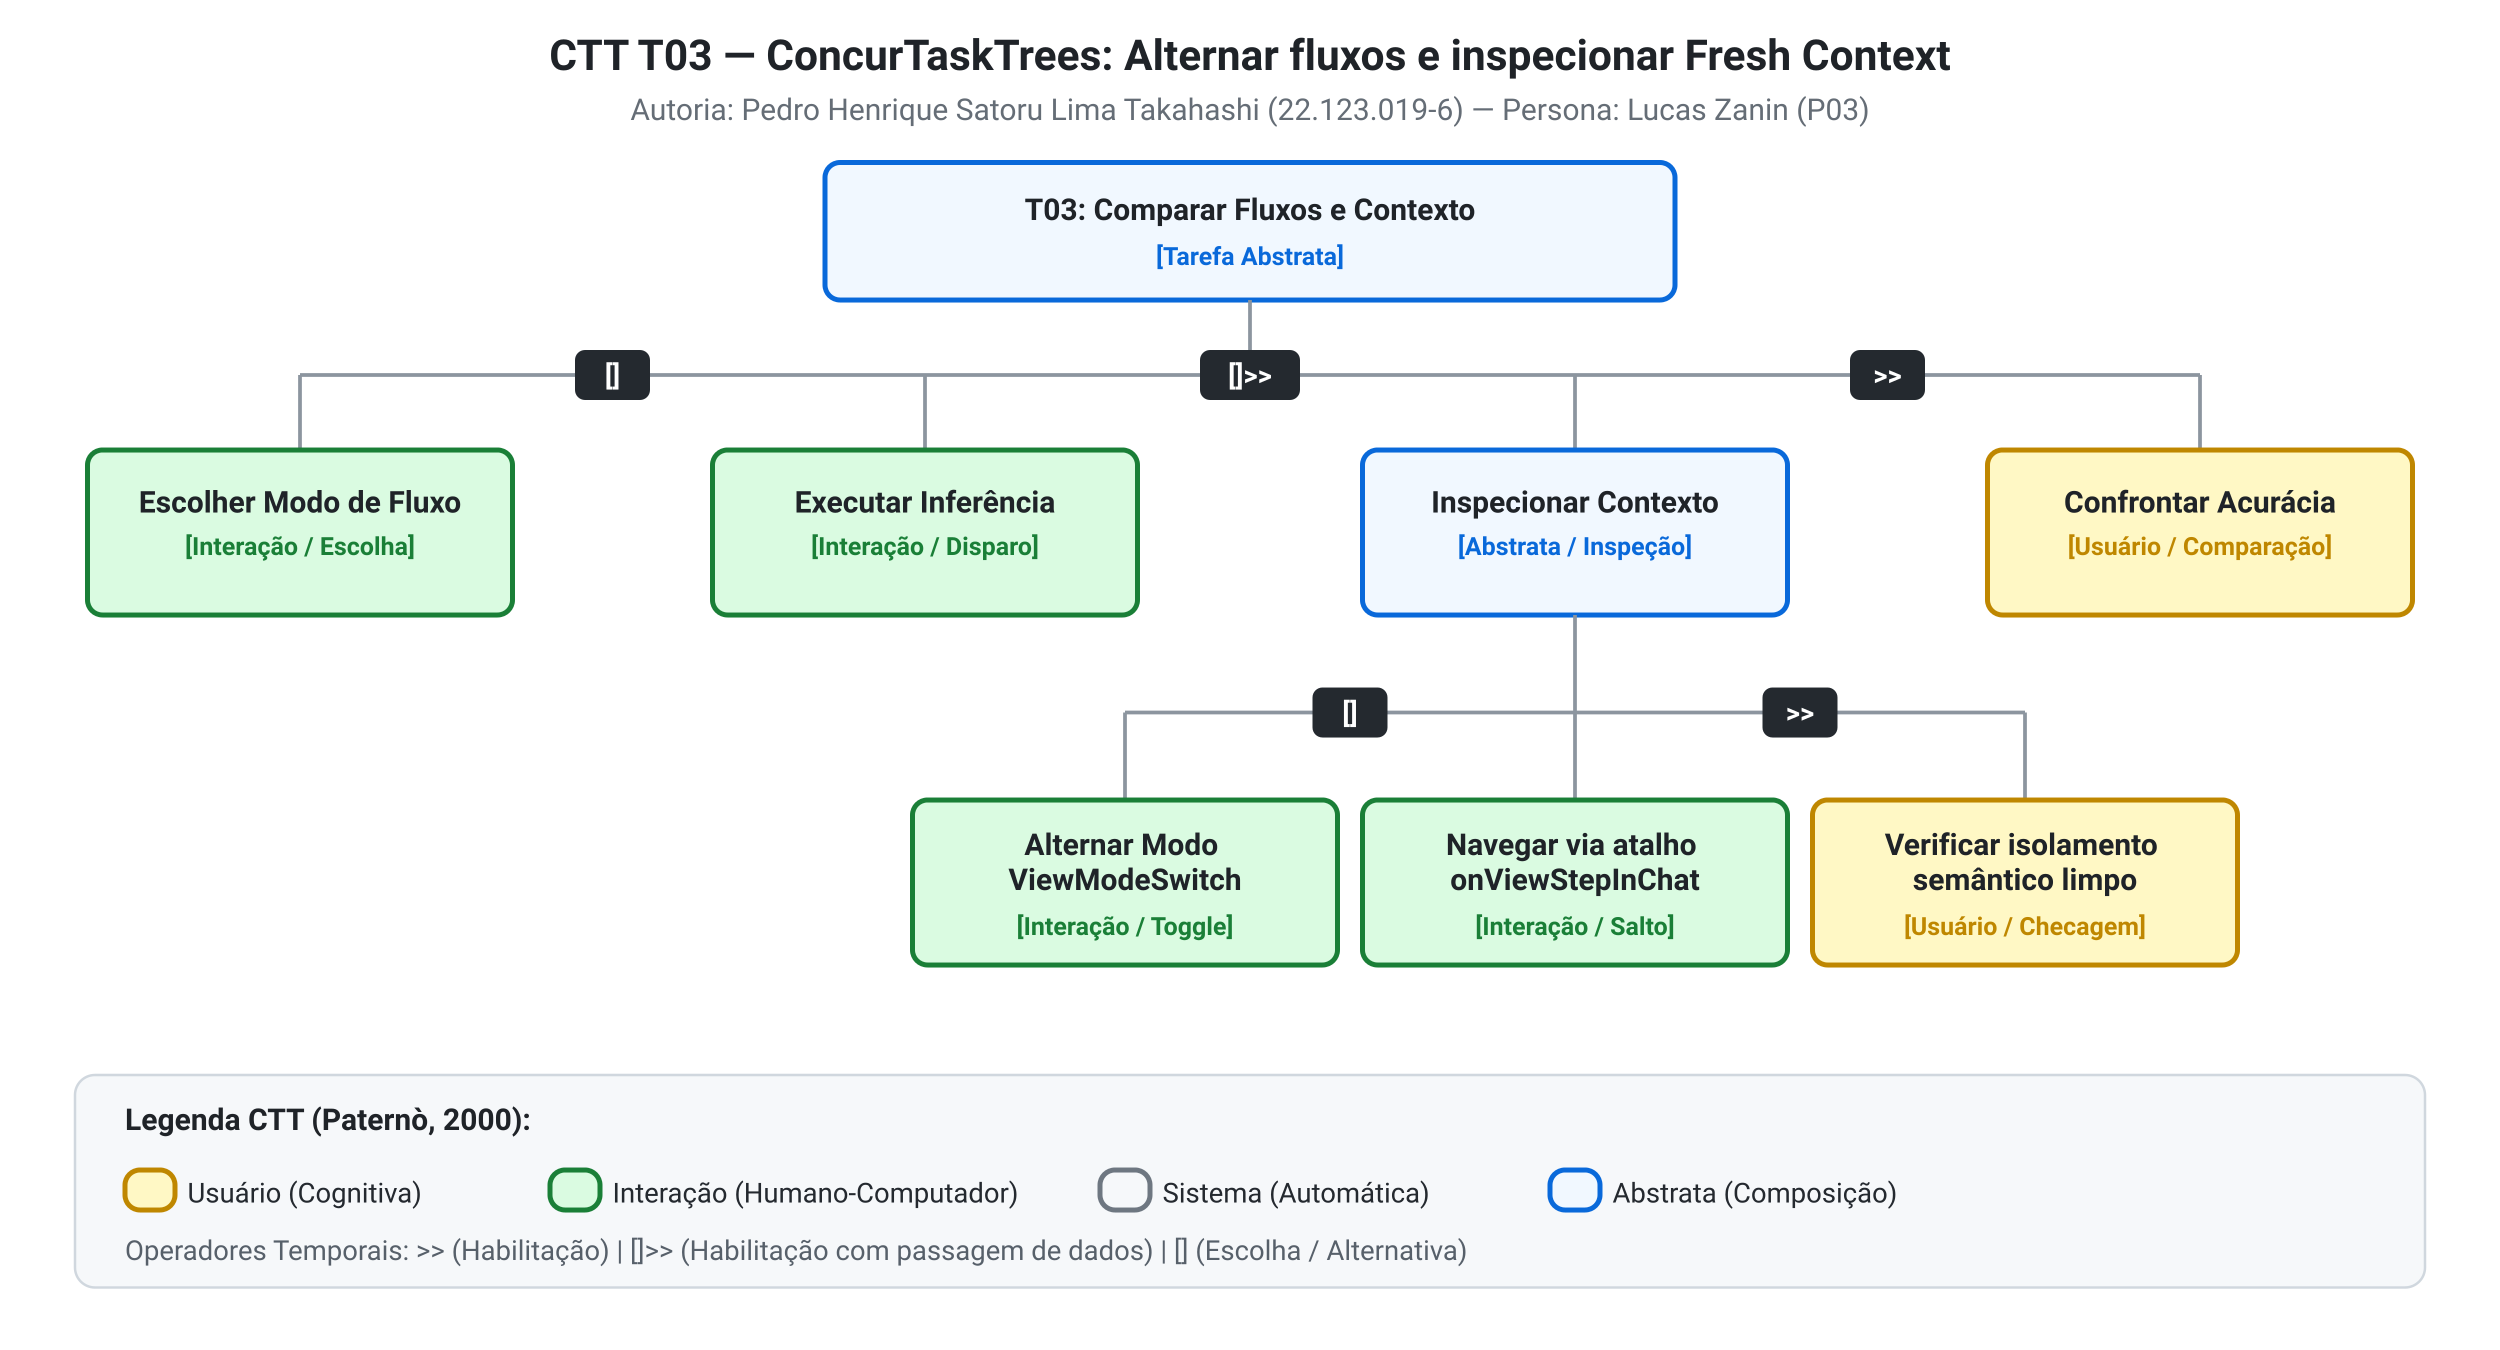
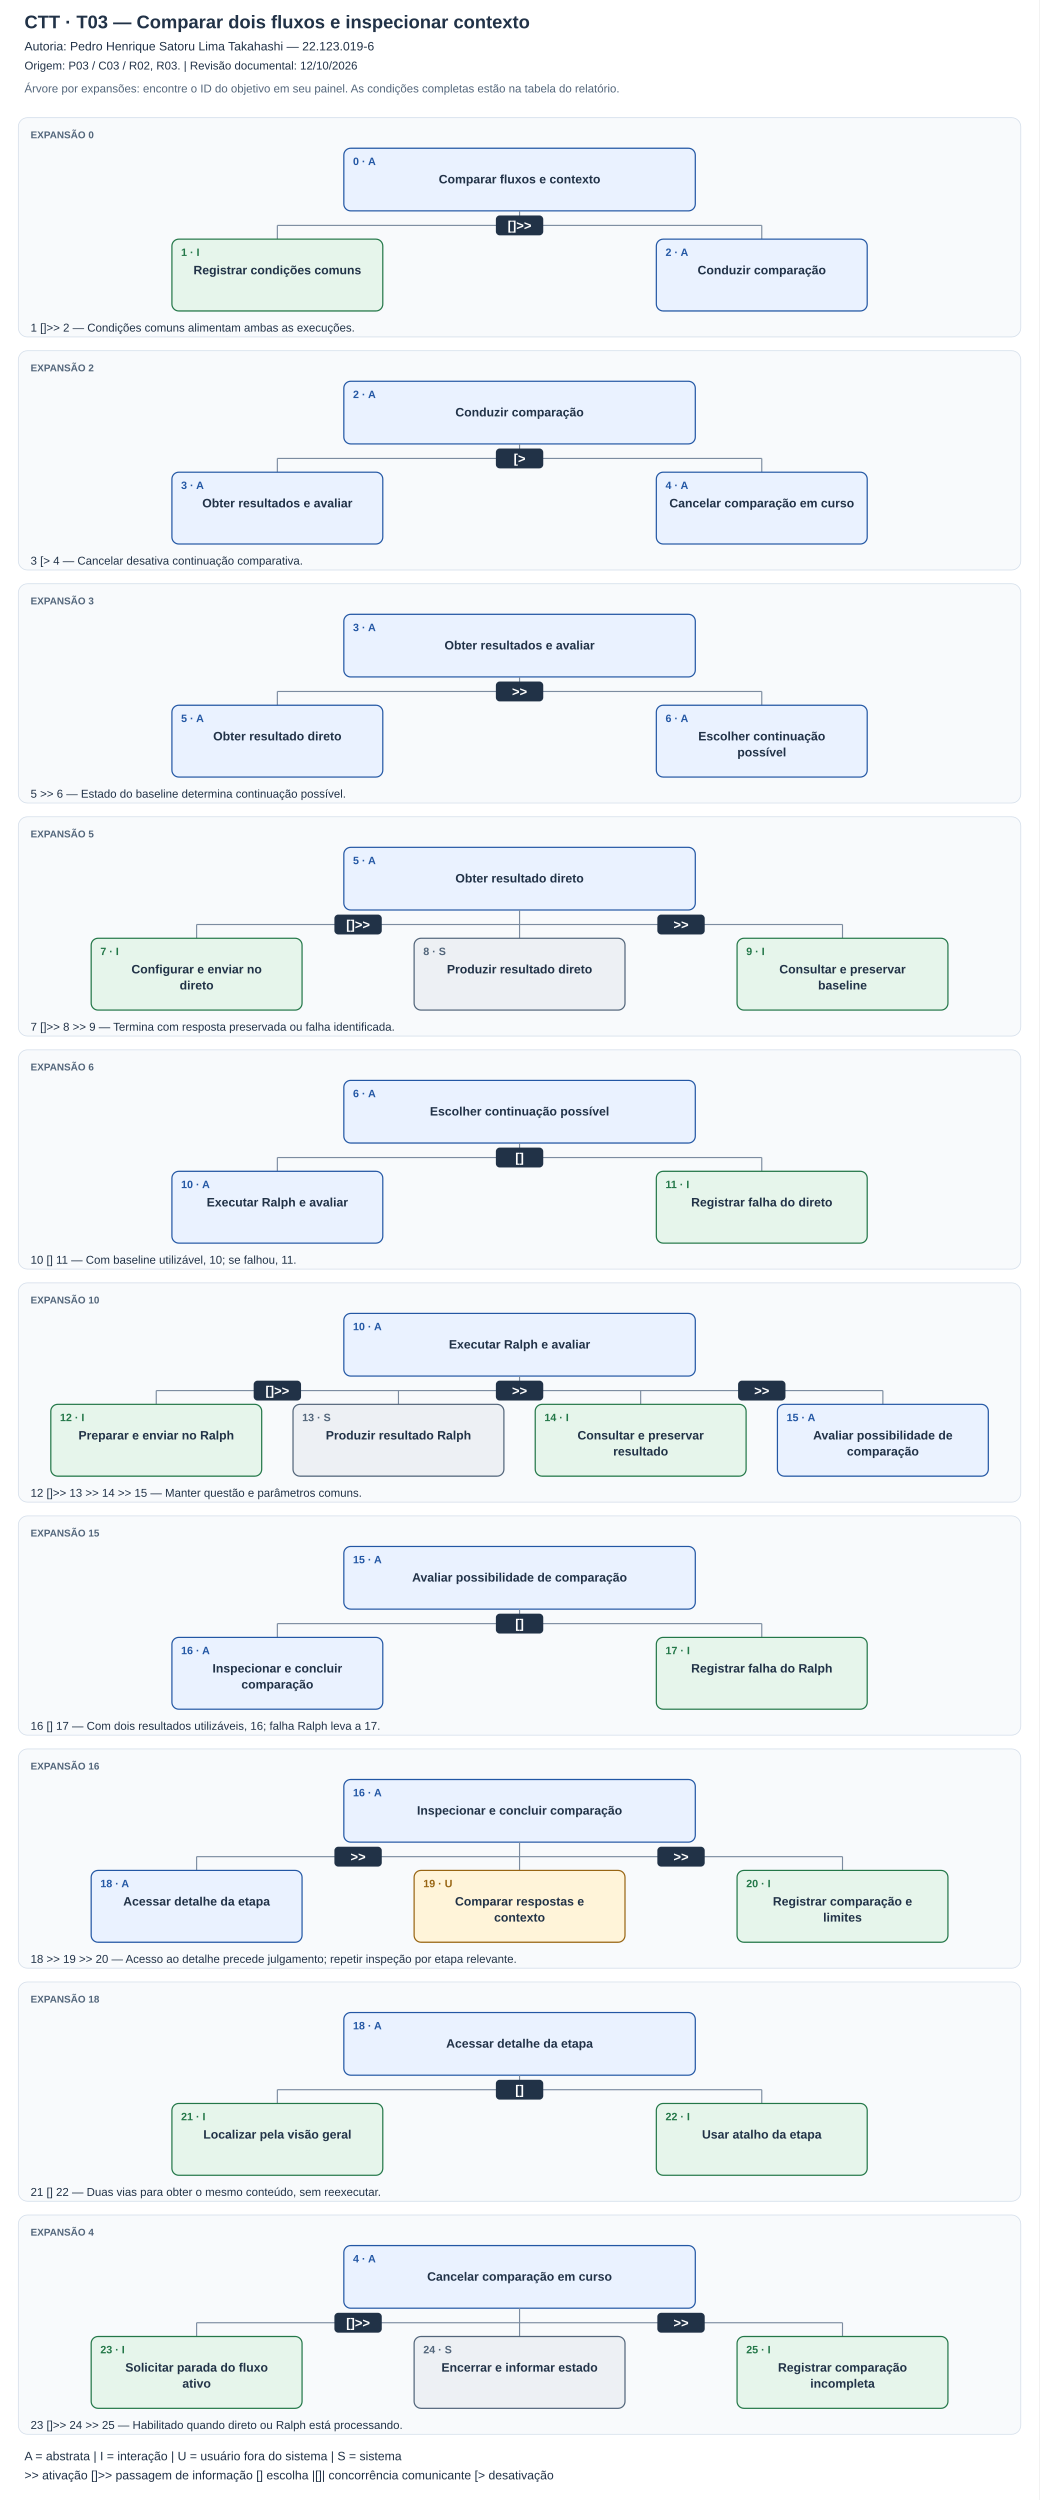
- <svg xmlns="http://www.w3.org/2000/svg" viewBox="0 0 1000 540" width="1000" height="540" font-family="-apple-system, BlinkMacSystemFont, 'Segoe UI', Roboto, Helvetica, Arial, sans-serif">
-   <defs>
-     <style>
-       .node-abs { fill: #f1f8ff; stroke: #0969da; stroke-width: 2; rx: 6; }
-       .node-usr { fill: #fff8c5; stroke: #bf8700; stroke-width: 2; rx: 6; }
-       .node-int { fill: #dafbe1; stroke: #1a7f37; stroke-width: 2; rx: 6; }
-       .node-sys { fill: #f6f8fa; stroke: #6e7781; stroke-width: 2; rx: 6; }
-       .text-title { fill: #1f2328; font-weight: bold; font-size: 12px; text-anchor: middle; }
-       .text-type { font-size: 10px; font-weight: 600; text-anchor: middle; }
-       .op-badge { fill: #24292f; rx: 4; }
-       .op-text { fill: #ffffff; font-weight: bold; font-size: 11px; text-anchor: middle; }
-       .line { stroke: #8c959f; stroke-width: 1.5; fill: none; }
-     </style>
-   </defs>
-   <rect width="1000" height="540" fill="#ffffff" />
-   <text x="500" y="28" text-anchor="middle" font-size="17" font-weight="bold" fill="#1f2328">CTT T03 — ConcurTaskTrees: Alternar fluxos e inspecionar Fresh Context</text>
-   <text x="500" y="48" text-anchor="middle" font-size="12" fill="#656d76">Autoria: Pedro Henrique Satoru Lima Takahashi (22.123.019-6) — Persona: Lucas Zanin (P03)</text>
-   <rect x="330" y="65" width="340" height="55" class="node-abs" />
-   <text x="500" y="88" class="text-title" font-size="13px">T03: Comparar Fluxos e Contexto</text>
-   <text x="500" y="106" class="text-type" fill="#0969da">[Tarefa Abstrata]</text>
-   <line x1="500" y1="120" x2="500" y2="150" class="line" />
-   <line x1="120" y1="150" x2="880" y2="150" class="line" />
-   <line x1="120" y1="150" x2="120" y2="180" class="line" />
-   <line x1="370" y1="150" x2="370" y2="180" class="line" />
-   <line x1="630" y1="150" x2="630" y2="180" class="line" />
-   <line x1="880" y1="150" x2="880" y2="180" class="line" />
-   <rect x="230" y="140" width="30" height="20" class="op-badge" />
-   <text x="245" y="154" class="op-text">[]</text>
-   <rect x="480" y="140" width="40" height="20" class="op-badge" />
-   <text x="500" y="154" class="op-text">[]&gt;&gt;</text>
-   <rect x="740" y="140" width="30" height="20" class="op-badge" />
-   <text x="755" y="154" class="op-text">&gt;&gt;</text>
-   <rect x="35" y="180" width="170" height="66" class="node-int" />
-   <text x="120" y="205" class="text-title">Escolher Modo de Fluxo</text>
-   <text x="120" y="222" class="text-type" fill="#1a7f37">[Interação / Escolha]</text>
-   <rect x="285" y="180" width="170" height="66" class="node-int" />
-   <text x="370" y="205" class="text-title">Executar Inferência</text>
-   <text x="370" y="222" class="text-type" fill="#1a7f37">[Interação / Disparo]</text>
-   <rect x="545" y="180" width="170" height="66" class="node-abs" />
-   <text x="630" y="205" class="text-title">Inspecionar Contexto</text>
-   <text x="630" y="222" class="text-type" fill="#0969da">[Abstrata / Inspeção]</text>
-   <rect x="795" y="180" width="170" height="66" class="node-usr" />
-   <text x="880" y="205" class="text-title">Confrontar Acurácia</text>
-   <text x="880" y="222" class="text-type" fill="#bf8700">[Usuário / Comparação]</text>
-   <line x1="630" y1="246" x2="630" y2="285" class="line" />
-   <line x1="450" y1="285" x2="810" y2="285" class="line" />
-   <line x1="450" y1="285" x2="450" y2="320" class="line" />
-   <line x1="630" y1="285" x2="630" y2="320" class="line" />
-   <line x1="810" y1="285" x2="810" y2="320" class="line" />
-   <rect x="525" y="275" width="30" height="20" class="op-badge" />
-   <text x="540" y="289" class="op-text">[]</text>
-   <rect x="705" y="275" width="30" height="20" class="op-badge" />
-   <text x="720" y="289" class="op-text">&gt;&gt;</text>
-   <rect x="365" y="320" width="170" height="66" class="node-int" />
-   <text x="450" y="342" class="text-title">
-     <tspan x="450" dy="0">Alternar Modo</tspan>
-     <tspan x="450" dy="14">ViewModeSwitch</tspan>
-   </text>
-   <text x="450" y="374" class="text-type" fill="#1a7f37">[Interação / Toggle]</text>
-   <rect x="545" y="320" width="170" height="66" class="node-int" />
-   <text x="630" y="342" class="text-title">
-     <tspan x="630" dy="0">Navegar via atalho</tspan>
-     <tspan x="630" dy="14">onViewStepInChat</tspan>
-   </text>
-   <text x="630" y="374" class="text-type" fill="#1a7f37">[Interação / Salto]</text>
-   <rect x="725" y="320" width="170" height="66" class="node-usr" />
-   <text x="810" y="342" class="text-title">
-     <tspan x="810" dy="0">Verificar isolamento</tspan>
-     <tspan x="810" dy="14">semântico limpo</tspan>
-   </text>
-   <text x="810" y="374" class="text-type" fill="#bf8700">[Usuário / Checagem]</text>
-   <rect x="30" y="430" width="940" height="85" rx="8" fill="#f6f8fa" stroke="#d0d7de" />
-   <text x="50" y="452" font-size="12" font-weight="bold" fill="#1f2328">Legenda CTT (Paternò, 2000):</text>
-   <rect x="50" y="468" width="20" height="16" class="node-usr" />
-   <text x="75" y="481" font-size="11" fill="#24292f">Usuário (Cognitiva)</text>
-   <rect x="220" y="468" width="20" height="16" class="node-int" />
-   <text x="245" y="481" font-size="11" fill="#24292f">Interação (Humano-Computador)</text>
-   <rect x="440" y="468" width="20" height="16" class="node-sys" />
-   <text x="465" y="481" font-size="11" fill="#24292f">Sistema (Automática)</text>
-   <rect x="620" y="468" width="20" height="16" class="node-abs" />
-   <text x="645" y="481" font-size="11" fill="#24292f">Abstrata (Composição)</text>
-   <text x="50" y="504" font-size="11" fill="#57606a">Operadores Temporais: &gt;&gt; (Habilitação) | []&gt;&gt; (Habilitação com passagem de dados) | [] (Escolha / Alternativa)</text>
+ <svg xmlns="http://www.w3.org/2000/svg" width="1360" height="3272" viewBox="0 0 1360 3272" role="img" aria-labelledby="title desc" font-family="Arial, sans-serif">
+   <rect width="100%" height="100%" fill="#ffffff" />
+   <text x="32" y="37" font-size="24" font-weight="700" text-anchor="start" fill="#213247">CTT · T03 — Comparar dois fluxos e inspecionar contexto</text>
+   <text x="32" y="66" font-size="16" font-weight="400" text-anchor="start" fill="#213247">Autoria: Pedro Henrique Satoru Lima Takahashi — 22.123.019-6</text>
+   <text x="32" y="91" font-size="15" font-weight="400" text-anchor="start" fill="#213247">Origem: P03 / C03 / R02, R03.  |  Revisão documental: 12/10/2026</text>
+   <text x="32" y="121" font-size="15" font-weight="400" text-anchor="start" fill="#52657a">Árvore por expansões: encontre o ID do objetivo em seu painel. As condições completas estão na tabela do relatório.</text>
+   <g data-panel="0">
+     <rect x="24" y="154" width="1312" height="287" rx="12" fill="#f8fafc" stroke="#d4deea" />
+     <text x="40" y="181" font-size="13" font-weight="700" text-anchor="start" fill="#52657a">EXPANSÃO 0</text>
+     <g data-node="0">
+       <rect x="450" y="194" width="460" height="82" rx="9" fill="#eaf2ff" stroke="#2357a4" stroke-width="1.6" />
+       <text x="462" y="216" font-size="14" font-weight="700" text-anchor="start" fill="#2357a4">0 · A</text>
+       <text x="680" y="240" font-size="16" font-weight="600" text-anchor="middle" fill="#213247" data-label="true">Comparar fluxos e contexto</text>
+     </g>
+     <path d="M 680 276 V 295 M 363 295 H 997" fill="none" stroke="#7c8ca0" stroke-width="1.5" />
+     <path d="M 363 295 V 313" fill="none" stroke="#7c8ca0" stroke-width="1.5" />
+     <g data-node="1">
+       <rect x="225" y="313" width="276" height="94" rx="9" fill="#e6f5eb" stroke="#237748" stroke-width="1.6" />
+       <text x="237" y="335" font-size="14" font-weight="700" text-anchor="start" fill="#237748">1 · I</text>
+       <text x="363" y="359" font-size="16" font-weight="600" text-anchor="middle" fill="#213247" data-label="true">Registrar condições comuns</text>
+     </g>
+     <path d="M 997 295 V 313" fill="none" stroke="#7c8ca0" stroke-width="1.5" />
+     <g data-node="2">
+       <rect x="859" y="313" width="276" height="94" rx="9" fill="#eaf2ff" stroke="#2357a4" stroke-width="1.6" />
+       <text x="871" y="335" font-size="14" font-weight="700" text-anchor="start" fill="#2357a4">2 · A</text>
+       <text x="997" y="359" font-size="16" font-weight="600" text-anchor="middle" fill="#213247" data-label="true">Conduzir comparação</text>
+     </g>
+     <rect x="649" y="282" width="62" height="26" rx="5" fill="#213247" />
+     <text x="680" y="301" font-size="17" font-weight="700" text-anchor="middle" fill="#ffffff">[]&gt;&gt;</text>
+     <text x="40" y="434" font-size="15" font-weight="400" text-anchor="start" fill="#213247">1 []&gt;&gt; 2 — Condições comuns alimentam ambas as execuções.</text>
+   </g>
+   <g data-panel="2">
+     <rect x="24" y="459" width="1312" height="287" rx="12" fill="#f8fafc" stroke="#d4deea" />
+     <text x="40" y="486" font-size="13" font-weight="700" text-anchor="start" fill="#52657a">EXPANSÃO 2</text>
+     <g data-node="2">
+       <rect x="450" y="499" width="460" height="82" rx="9" fill="#eaf2ff" stroke="#2357a4" stroke-width="1.6" />
+       <text x="462" y="521" font-size="14" font-weight="700" text-anchor="start" fill="#2357a4">2 · A</text>
+       <text x="680" y="545" font-size="16" font-weight="600" text-anchor="middle" fill="#213247" data-label="true">Conduzir comparação</text>
+     </g>
+     <path d="M 680 581 V 600 M 363 600 H 997" fill="none" stroke="#7c8ca0" stroke-width="1.5" />
+     <path d="M 363 600 V 618" fill="none" stroke="#7c8ca0" stroke-width="1.5" />
+     <g data-node="3">
+       <rect x="225" y="618" width="276" height="94" rx="9" fill="#eaf2ff" stroke="#2357a4" stroke-width="1.6" />
+       <text x="237" y="640" font-size="14" font-weight="700" text-anchor="start" fill="#2357a4">3 · A</text>
+       <text x="363" y="664" font-size="16" font-weight="600" text-anchor="middle" fill="#213247" data-label="true">Obter resultados e avaliar</text>
+     </g>
+     <path d="M 997 600 V 618" fill="none" stroke="#7c8ca0" stroke-width="1.5" />
+     <g data-node="4">
+       <rect x="859" y="618" width="276" height="94" rx="9" fill="#eaf2ff" stroke="#2357a4" stroke-width="1.6" />
+       <text x="871" y="640" font-size="14" font-weight="700" text-anchor="start" fill="#2357a4">4 · A</text>
+       <text x="997" y="664" font-size="16" font-weight="600" text-anchor="middle" fill="#213247" data-label="true">Cancelar comparação em curso</text>
+     </g>
+     <rect x="649" y="587" width="62" height="26" rx="5" fill="#213247" />
+     <text x="680" y="606" font-size="17" font-weight="700" text-anchor="middle" fill="#ffffff">[&gt;</text>
+     <text x="40" y="739" font-size="15" font-weight="400" text-anchor="start" fill="#213247">3 [&gt; 4 — Cancelar desativa continuação comparativa.</text>
+   </g>
+   <g data-panel="3">
+     <rect x="24" y="764" width="1312" height="287" rx="12" fill="#f8fafc" stroke="#d4deea" />
+     <text x="40" y="791" font-size="13" font-weight="700" text-anchor="start" fill="#52657a">EXPANSÃO 3</text>
+     <g data-node="3">
+       <rect x="450" y="804" width="460" height="82" rx="9" fill="#eaf2ff" stroke="#2357a4" stroke-width="1.6" />
+       <text x="462" y="826" font-size="14" font-weight="700" text-anchor="start" fill="#2357a4">3 · A</text>
+       <text x="680" y="850" font-size="16" font-weight="600" text-anchor="middle" fill="#213247" data-label="true">Obter resultados e avaliar</text>
+     </g>
+     <path d="M 680 886 V 905 M 363 905 H 997" fill="none" stroke="#7c8ca0" stroke-width="1.5" />
+     <path d="M 363 905 V 923" fill="none" stroke="#7c8ca0" stroke-width="1.5" />
+     <g data-node="5">
+       <rect x="225" y="923" width="276" height="94" rx="9" fill="#eaf2ff" stroke="#2357a4" stroke-width="1.6" />
+       <text x="237" y="945" font-size="14" font-weight="700" text-anchor="start" fill="#2357a4">5 · A</text>
+       <text x="363" y="969" font-size="16" font-weight="600" text-anchor="middle" fill="#213247" data-label="true">Obter resultado direto</text>
+     </g>
+     <path d="M 997 905 V 923" fill="none" stroke="#7c8ca0" stroke-width="1.5" />
+     <g data-node="6">
+       <rect x="859" y="923" width="276" height="94" rx="9" fill="#eaf2ff" stroke="#2357a4" stroke-width="1.6" />
+       <text x="871" y="945" font-size="14" font-weight="700" text-anchor="start" fill="#2357a4">6 · A</text>
+       <text x="997" y="969" font-size="16" font-weight="600" text-anchor="middle" fill="#213247" data-label="true">Escolher continuação</text>
+       <text x="997" y="990" font-size="16" font-weight="600" text-anchor="middle" fill="#213247" data-label="true">possível</text>
+     </g>
+     <rect x="649" y="892" width="62" height="26" rx="5" fill="#213247" />
+     <text x="680" y="911" font-size="17" font-weight="700" text-anchor="middle" fill="#ffffff">&gt;&gt;</text>
+     <text x="40" y="1044" font-size="15" font-weight="400" text-anchor="start" fill="#213247">5 &gt;&gt; 6 — Estado do baseline determina continuação possível.</text>
+   </g>
+   <g data-panel="5">
+     <rect x="24" y="1069" width="1312" height="287" rx="12" fill="#f8fafc" stroke="#d4deea" />
+     <text x="40" y="1096" font-size="13" font-weight="700" text-anchor="start" fill="#52657a">EXPANSÃO 5</text>
+     <g data-node="5">
+       <rect x="450" y="1109" width="460" height="82" rx="9" fill="#eaf2ff" stroke="#2357a4" stroke-width="1.6" />
+       <text x="462" y="1131" font-size="14" font-weight="700" text-anchor="start" fill="#2357a4">5 · A</text>
+       <text x="680" y="1155" font-size="16" font-weight="600" text-anchor="middle" fill="#213247" data-label="true">Obter resultado direto</text>
+     </g>
+     <path d="M 680 1191 V 1210 M 257.333 1210 H 1102.667" fill="none" stroke="#7c8ca0" stroke-width="1.5" />
+     <path d="M 257.333 1210 V 1228" fill="none" stroke="#7c8ca0" stroke-width="1.5" />
+     <g data-node="7">
+       <rect x="119.333" y="1228" width="276" height="94" rx="9" fill="#e6f5eb" stroke="#237748" stroke-width="1.6" />
+       <text x="131.333" y="1250" font-size="14" font-weight="700" text-anchor="start" fill="#237748">7 · I</text>
+       <text x="257.333" y="1274" font-size="16" font-weight="600" text-anchor="middle" fill="#213247" data-label="true">Configurar e enviar no</text>
+       <text x="257.333" y="1295" font-size="16" font-weight="600" text-anchor="middle" fill="#213247" data-label="true">direto</text>
+     </g>
+     <path d="M 680 1210 V 1228" fill="none" stroke="#7c8ca0" stroke-width="1.5" />
+     <g data-node="8">
+       <rect x="542" y="1228" width="276" height="94" rx="9" fill="#edf0f4" stroke="#52657a" stroke-width="1.6" />
+       <text x="554" y="1250" font-size="14" font-weight="700" text-anchor="start" fill="#52657a">8 · S</text>
+       <text x="680" y="1274" font-size="16" font-weight="600" text-anchor="middle" fill="#213247" data-label="true">Produzir resultado direto</text>
+     </g>
+     <rect x="437.667" y="1197" width="62" height="26" rx="5" fill="#213247" />
+     <text x="468.667" y="1216" font-size="17" font-weight="700" text-anchor="middle" fill="#ffffff">[]&gt;&gt;</text>
+     <path d="M 1102.667 1210 V 1228" fill="none" stroke="#7c8ca0" stroke-width="1.5" />
+     <g data-node="9">
+       <rect x="964.667" y="1228" width="276" height="94" rx="9" fill="#e6f5eb" stroke="#237748" stroke-width="1.6" />
+       <text x="976.667" y="1250" font-size="14" font-weight="700" text-anchor="start" fill="#237748">9 · I</text>
+       <text x="1102.667" y="1274" font-size="16" font-weight="600" text-anchor="middle" fill="#213247" data-label="true">Consultar e preservar</text>
+       <text x="1102.667" y="1295" font-size="16" font-weight="600" text-anchor="middle" fill="#213247" data-label="true">baseline</text>
+     </g>
+     <rect x="860.333" y="1197" width="62" height="26" rx="5" fill="#213247" />
+     <text x="891.333" y="1216" font-size="17" font-weight="700" text-anchor="middle" fill="#ffffff">&gt;&gt;</text>
+     <text x="40" y="1349" font-size="15" font-weight="400" text-anchor="start" fill="#213247">7 []&gt;&gt; 8 &gt;&gt; 9 — Termina com resposta preservada ou falha identificada.</text>
+   </g>
+   <g data-panel="6">
+     <rect x="24" y="1374" width="1312" height="287" rx="12" fill="#f8fafc" stroke="#d4deea" />
+     <text x="40" y="1401" font-size="13" font-weight="700" text-anchor="start" fill="#52657a">EXPANSÃO 6</text>
+     <g data-node="6">
+       <rect x="450" y="1414" width="460" height="82" rx="9" fill="#eaf2ff" stroke="#2357a4" stroke-width="1.6" />
+       <text x="462" y="1436" font-size="14" font-weight="700" text-anchor="start" fill="#2357a4">6 · A</text>
+       <text x="680" y="1460" font-size="16" font-weight="600" text-anchor="middle" fill="#213247" data-label="true">Escolher continuação possível</text>
+     </g>
+     <path d="M 680 1496 V 1515 M 363 1515 H 997" fill="none" stroke="#7c8ca0" stroke-width="1.5" />
+     <path d="M 363 1515 V 1533" fill="none" stroke="#7c8ca0" stroke-width="1.5" />
+     <g data-node="10">
+       <rect x="225" y="1533" width="276" height="94" rx="9" fill="#eaf2ff" stroke="#2357a4" stroke-width="1.6" />
+       <text x="237" y="1555" font-size="14" font-weight="700" text-anchor="start" fill="#2357a4">10 · A</text>
+       <text x="363" y="1579" font-size="16" font-weight="600" text-anchor="middle" fill="#213247" data-label="true">Executar Ralph e avaliar</text>
+     </g>
+     <path d="M 997 1515 V 1533" fill="none" stroke="#7c8ca0" stroke-width="1.5" />
+     <g data-node="11">
+       <rect x="859" y="1533" width="276" height="94" rx="9" fill="#e6f5eb" stroke="#237748" stroke-width="1.6" />
+       <text x="871" y="1555" font-size="14" font-weight="700" text-anchor="start" fill="#237748">11 · I</text>
+       <text x="997" y="1579" font-size="16" font-weight="600" text-anchor="middle" fill="#213247" data-label="true">Registrar falha do direto</text>
+     </g>
+     <rect x="649" y="1502" width="62" height="26" rx="5" fill="#213247" />
+     <text x="680" y="1521" font-size="17" font-weight="700" text-anchor="middle" fill="#ffffff">[]</text>
+     <text x="40" y="1654" font-size="15" font-weight="400" text-anchor="start" fill="#213247">10 [] 11 — Com baseline utilizável, 10; se falhou, 11.</text>
+   </g>
+   <g data-panel="10">
+     <rect x="24" y="1679" width="1312" height="287" rx="12" fill="#f8fafc" stroke="#d4deea" />
+     <text x="40" y="1706" font-size="13" font-weight="700" text-anchor="start" fill="#52657a">EXPANSÃO 10</text>
+     <g data-node="10">
+       <rect x="450" y="1719" width="460" height="82" rx="9" fill="#eaf2ff" stroke="#2357a4" stroke-width="1.6" />
+       <text x="462" y="1741" font-size="14" font-weight="700" text-anchor="start" fill="#2357a4">10 · A</text>
+       <text x="680" y="1765" font-size="16" font-weight="600" text-anchor="middle" fill="#213247" data-label="true">Executar Ralph e avaliar</text>
+     </g>
+     <path d="M 680 1801 V 1820 M 204.5 1820 H 1155.5" fill="none" stroke="#7c8ca0" stroke-width="1.5" />
+     <path d="M 204.5 1820 V 1838" fill="none" stroke="#7c8ca0" stroke-width="1.5" />
+     <g data-node="12">
+       <rect x="66.5" y="1838" width="276" height="94" rx="9" fill="#e6f5eb" stroke="#237748" stroke-width="1.6" />
+       <text x="78.5" y="1860" font-size="14" font-weight="700" text-anchor="start" fill="#237748">12 · I</text>
+       <text x="204.5" y="1884" font-size="16" font-weight="600" text-anchor="middle" fill="#213247" data-label="true">Preparar e enviar no Ralph</text>
+     </g>
+     <path d="M 521.5 1820 V 1838" fill="none" stroke="#7c8ca0" stroke-width="1.5" />
+     <g data-node="13">
+       <rect x="383.5" y="1838" width="276" height="94" rx="9" fill="#edf0f4" stroke="#52657a" stroke-width="1.6" />
+       <text x="395.5" y="1860" font-size="14" font-weight="700" text-anchor="start" fill="#52657a">13 · S</text>
+       <text x="521.5" y="1884" font-size="16" font-weight="600" text-anchor="middle" fill="#213247" data-label="true">Produzir resultado Ralph</text>
+     </g>
+     <rect x="332" y="1807" width="62" height="26" rx="5" fill="#213247" />
+     <text x="363" y="1826" font-size="17" font-weight="700" text-anchor="middle" fill="#ffffff">[]&gt;&gt;</text>
+     <path d="M 838.5 1820 V 1838" fill="none" stroke="#7c8ca0" stroke-width="1.5" />
+     <g data-node="14">
+       <rect x="700.5" y="1838" width="276" height="94" rx="9" fill="#e6f5eb" stroke="#237748" stroke-width="1.6" />
+       <text x="712.5" y="1860" font-size="14" font-weight="700" text-anchor="start" fill="#237748">14 · I</text>
+       <text x="838.5" y="1884" font-size="16" font-weight="600" text-anchor="middle" fill="#213247" data-label="true">Consultar e preservar</text>
+       <text x="838.5" y="1905" font-size="16" font-weight="600" text-anchor="middle" fill="#213247" data-label="true">resultado</text>
+     </g>
+     <rect x="649" y="1807" width="62" height="26" rx="5" fill="#213247" />
+     <text x="680" y="1826" font-size="17" font-weight="700" text-anchor="middle" fill="#ffffff">&gt;&gt;</text>
+     <path d="M 1155.5 1820 V 1838" fill="none" stroke="#7c8ca0" stroke-width="1.5" />
+     <g data-node="15">
+       <rect x="1017.5" y="1838" width="276" height="94" rx="9" fill="#eaf2ff" stroke="#2357a4" stroke-width="1.6" />
+       <text x="1029.5" y="1860" font-size="14" font-weight="700" text-anchor="start" fill="#2357a4">15 · A</text>
+       <text x="1155.5" y="1884" font-size="16" font-weight="600" text-anchor="middle" fill="#213247" data-label="true">Avaliar possibilidade de</text>
+       <text x="1155.5" y="1905" font-size="16" font-weight="600" text-anchor="middle" fill="#213247" data-label="true">comparação</text>
+     </g>
+     <rect x="966" y="1807" width="62" height="26" rx="5" fill="#213247" />
+     <text x="997" y="1826" font-size="17" font-weight="700" text-anchor="middle" fill="#ffffff">&gt;&gt;</text>
+     <text x="40" y="1959" font-size="15" font-weight="400" text-anchor="start" fill="#213247">12 []&gt;&gt; 13 &gt;&gt; 14 &gt;&gt; 15 — Manter questão e parâmetros comuns.</text>
+   </g>
+   <g data-panel="15">
+     <rect x="24" y="1984" width="1312" height="287" rx="12" fill="#f8fafc" stroke="#d4deea" />
+     <text x="40" y="2011" font-size="13" font-weight="700" text-anchor="start" fill="#52657a">EXPANSÃO 15</text>
+     <g data-node="15">
+       <rect x="450" y="2024" width="460" height="82" rx="9" fill="#eaf2ff" stroke="#2357a4" stroke-width="1.6" />
+       <text x="462" y="2046" font-size="14" font-weight="700" text-anchor="start" fill="#2357a4">15 · A</text>
+       <text x="680" y="2070" font-size="16" font-weight="600" text-anchor="middle" fill="#213247" data-label="true">Avaliar possibilidade de comparação</text>
+     </g>
+     <path d="M 680 2106 V 2125 M 363 2125 H 997" fill="none" stroke="#7c8ca0" stroke-width="1.5" />
+     <path d="M 363 2125 V 2143" fill="none" stroke="#7c8ca0" stroke-width="1.5" />
+     <g data-node="16">
+       <rect x="225" y="2143" width="276" height="94" rx="9" fill="#eaf2ff" stroke="#2357a4" stroke-width="1.6" />
+       <text x="237" y="2165" font-size="14" font-weight="700" text-anchor="start" fill="#2357a4">16 · A</text>
+       <text x="363" y="2189" font-size="16" font-weight="600" text-anchor="middle" fill="#213247" data-label="true">Inspecionar e concluir</text>
+       <text x="363" y="2210" font-size="16" font-weight="600" text-anchor="middle" fill="#213247" data-label="true">comparação</text>
+     </g>
+     <path d="M 997 2125 V 2143" fill="none" stroke="#7c8ca0" stroke-width="1.5" />
+     <g data-node="17">
+       <rect x="859" y="2143" width="276" height="94" rx="9" fill="#e6f5eb" stroke="#237748" stroke-width="1.6" />
+       <text x="871" y="2165" font-size="14" font-weight="700" text-anchor="start" fill="#237748">17 · I</text>
+       <text x="997" y="2189" font-size="16" font-weight="600" text-anchor="middle" fill="#213247" data-label="true">Registrar falha do Ralph</text>
+     </g>
+     <rect x="649" y="2112" width="62" height="26" rx="5" fill="#213247" />
+     <text x="680" y="2131" font-size="17" font-weight="700" text-anchor="middle" fill="#ffffff">[]</text>
+     <text x="40" y="2264" font-size="15" font-weight="400" text-anchor="start" fill="#213247">16 [] 17 — Com dois resultados utilizáveis, 16; falha Ralph leva a 17.</text>
+   </g>
+   <g data-panel="16">
+     <rect x="24" y="2289" width="1312" height="287" rx="12" fill="#f8fafc" stroke="#d4deea" />
+     <text x="40" y="2316" font-size="13" font-weight="700" text-anchor="start" fill="#52657a">EXPANSÃO 16</text>
+     <g data-node="16">
+       <rect x="450" y="2329" width="460" height="82" rx="9" fill="#eaf2ff" stroke="#2357a4" stroke-width="1.6" />
+       <text x="462" y="2351" font-size="14" font-weight="700" text-anchor="start" fill="#2357a4">16 · A</text>
+       <text x="680" y="2375" font-size="16" font-weight="600" text-anchor="middle" fill="#213247" data-label="true">Inspecionar e concluir comparação</text>
+     </g>
+     <path d="M 680 2411 V 2430 M 257.333 2430 H 1102.667" fill="none" stroke="#7c8ca0" stroke-width="1.5" />
+     <path d="M 257.333 2430 V 2448" fill="none" stroke="#7c8ca0" stroke-width="1.5" />
+     <g data-node="18">
+       <rect x="119.333" y="2448" width="276" height="94" rx="9" fill="#eaf2ff" stroke="#2357a4" stroke-width="1.6" />
+       <text x="131.333" y="2470" font-size="14" font-weight="700" text-anchor="start" fill="#2357a4">18 · A</text>
+       <text x="257.333" y="2494" font-size="16" font-weight="600" text-anchor="middle" fill="#213247" data-label="true">Acessar detalhe da etapa</text>
+     </g>
+     <path d="M 680 2430 V 2448" fill="none" stroke="#7c8ca0" stroke-width="1.5" />
+     <g data-node="19">
+       <rect x="542" y="2448" width="276" height="94" rx="9" fill="#fff4d9" stroke="#986513" stroke-width="1.6" />
+       <text x="554" y="2470" font-size="14" font-weight="700" text-anchor="start" fill="#986513">19 · U</text>
+       <text x="680" y="2494" font-size="16" font-weight="600" text-anchor="middle" fill="#213247" data-label="true">Comparar respostas e</text>
+       <text x="680" y="2515" font-size="16" font-weight="600" text-anchor="middle" fill="#213247" data-label="true">contexto</text>
+     </g>
+     <rect x="437.667" y="2417" width="62" height="26" rx="5" fill="#213247" />
+     <text x="468.667" y="2436" font-size="17" font-weight="700" text-anchor="middle" fill="#ffffff">&gt;&gt;</text>
+     <path d="M 1102.667 2430 V 2448" fill="none" stroke="#7c8ca0" stroke-width="1.5" />
+     <g data-node="20">
+       <rect x="964.667" y="2448" width="276" height="94" rx="9" fill="#e6f5eb" stroke="#237748" stroke-width="1.6" />
+       <text x="976.667" y="2470" font-size="14" font-weight="700" text-anchor="start" fill="#237748">20 · I</text>
+       <text x="1102.667" y="2494" font-size="16" font-weight="600" text-anchor="middle" fill="#213247" data-label="true">Registrar comparação e</text>
+       <text x="1102.667" y="2515" font-size="16" font-weight="600" text-anchor="middle" fill="#213247" data-label="true">limites</text>
+     </g>
+     <rect x="860.333" y="2417" width="62" height="26" rx="5" fill="#213247" />
+     <text x="891.333" y="2436" font-size="17" font-weight="700" text-anchor="middle" fill="#ffffff">&gt;&gt;</text>
+     <text x="40" y="2569" font-size="15" font-weight="400" text-anchor="start" fill="#213247">18 &gt;&gt; 19 &gt;&gt; 20 — Acesso ao detalhe precede julgamento; repetir inspeção por etapa relevante.</text>
+   </g>
+   <g data-panel="18">
+     <rect x="24" y="2594" width="1312" height="287" rx="12" fill="#f8fafc" stroke="#d4deea" />
+     <text x="40" y="2621" font-size="13" font-weight="700" text-anchor="start" fill="#52657a">EXPANSÃO 18</text>
+     <g data-node="18">
+       <rect x="450" y="2634" width="460" height="82" rx="9" fill="#eaf2ff" stroke="#2357a4" stroke-width="1.6" />
+       <text x="462" y="2656" font-size="14" font-weight="700" text-anchor="start" fill="#2357a4">18 · A</text>
+       <text x="680" y="2680" font-size="16" font-weight="600" text-anchor="middle" fill="#213247" data-label="true">Acessar detalhe da etapa</text>
+     </g>
+     <path d="M 680 2716 V 2735 M 363 2735 H 997" fill="none" stroke="#7c8ca0" stroke-width="1.5" />
+     <path d="M 363 2735 V 2753" fill="none" stroke="#7c8ca0" stroke-width="1.5" />
+     <g data-node="21">
+       <rect x="225" y="2753" width="276" height="94" rx="9" fill="#e6f5eb" stroke="#237748" stroke-width="1.6" />
+       <text x="237" y="2775" font-size="14" font-weight="700" text-anchor="start" fill="#237748">21 · I</text>
+       <text x="363" y="2799" font-size="16" font-weight="600" text-anchor="middle" fill="#213247" data-label="true">Localizar pela visão geral</text>
+     </g>
+     <path d="M 997 2735 V 2753" fill="none" stroke="#7c8ca0" stroke-width="1.5" />
+     <g data-node="22">
+       <rect x="859" y="2753" width="276" height="94" rx="9" fill="#e6f5eb" stroke="#237748" stroke-width="1.6" />
+       <text x="871" y="2775" font-size="14" font-weight="700" text-anchor="start" fill="#237748">22 · I</text>
+       <text x="997" y="2799" font-size="16" font-weight="600" text-anchor="middle" fill="#213247" data-label="true">Usar atalho da etapa</text>
+     </g>
+     <rect x="649" y="2722" width="62" height="26" rx="5" fill="#213247" />
+     <text x="680" y="2741" font-size="17" font-weight="700" text-anchor="middle" fill="#ffffff">[]</text>
+     <text x="40" y="2874" font-size="15" font-weight="400" text-anchor="start" fill="#213247">21 [] 22 — Duas vias para obter o mesmo conteúdo, sem reexecutar.</text>
+   </g>
+   <g data-panel="4">
+     <rect x="24" y="2899" width="1312" height="287" rx="12" fill="#f8fafc" stroke="#d4deea" />
+     <text x="40" y="2926" font-size="13" font-weight="700" text-anchor="start" fill="#52657a">EXPANSÃO 4</text>
+     <g data-node="4">
+       <rect x="450" y="2939" width="460" height="82" rx="9" fill="#eaf2ff" stroke="#2357a4" stroke-width="1.6" />
+       <text x="462" y="2961" font-size="14" font-weight="700" text-anchor="start" fill="#2357a4">4 · A</text>
+       <text x="680" y="2985" font-size="16" font-weight="600" text-anchor="middle" fill="#213247" data-label="true">Cancelar comparação em curso</text>
+     </g>
+     <path d="M 680 3021 V 3040 M 257.333 3040 H 1102.667" fill="none" stroke="#7c8ca0" stroke-width="1.5" />
+     <path d="M 257.333 3040 V 3058" fill="none" stroke="#7c8ca0" stroke-width="1.5" />
+     <g data-node="23">
+       <rect x="119.333" y="3058" width="276" height="94" rx="9" fill="#e6f5eb" stroke="#237748" stroke-width="1.6" />
+       <text x="131.333" y="3080" font-size="14" font-weight="700" text-anchor="start" fill="#237748">23 · I</text>
+       <text x="257.333" y="3104" font-size="16" font-weight="600" text-anchor="middle" fill="#213247" data-label="true">Solicitar parada do fluxo</text>
+       <text x="257.333" y="3125" font-size="16" font-weight="600" text-anchor="middle" fill="#213247" data-label="true">ativo</text>
+     </g>
+     <path d="M 680 3040 V 3058" fill="none" stroke="#7c8ca0" stroke-width="1.5" />
+     <g data-node="24">
+       <rect x="542" y="3058" width="276" height="94" rx="9" fill="#edf0f4" stroke="#52657a" stroke-width="1.6" />
+       <text x="554" y="3080" font-size="14" font-weight="700" text-anchor="start" fill="#52657a">24 · S</text>
+       <text x="680" y="3104" font-size="16" font-weight="600" text-anchor="middle" fill="#213247" data-label="true">Encerrar e informar estado</text>
+     </g>
+     <rect x="437.667" y="3027" width="62" height="26" rx="5" fill="#213247" />
+     <text x="468.667" y="3046" font-size="17" font-weight="700" text-anchor="middle" fill="#ffffff">[]&gt;&gt;</text>
+     <path d="M 1102.667 3040 V 3058" fill="none" stroke="#7c8ca0" stroke-width="1.5" />
+     <g data-node="25">
+       <rect x="964.667" y="3058" width="276" height="94" rx="9" fill="#e6f5eb" stroke="#237748" stroke-width="1.6" />
+       <text x="976.667" y="3080" font-size="14" font-weight="700" text-anchor="start" fill="#237748">25 · I</text>
+       <text x="1102.667" y="3104" font-size="16" font-weight="600" text-anchor="middle" fill="#213247" data-label="true">Registrar comparação</text>
+       <text x="1102.667" y="3125" font-size="16" font-weight="600" text-anchor="middle" fill="#213247" data-label="true">incompleta</text>
+     </g>
+     <rect x="860.333" y="3027" width="62" height="26" rx="5" fill="#213247" />
+     <text x="891.333" y="3046" font-size="17" font-weight="700" text-anchor="middle" fill="#ffffff">&gt;&gt;</text>
+     <text x="40" y="3179" font-size="15" font-weight="400" text-anchor="start" fill="#213247">23 []&gt;&gt; 24 &gt;&gt; 25 — Habilitado quando direto ou Ralph está processando.</text>
+   </g>
+   <text x="32" y="3220" font-size="16" font-weight="400" text-anchor="start" fill="#213247">A = abstrata   |   I = interação   |   U = usuário fora do sistema   |   S = sistema</text>
+   <text x="32" y="3245" font-size="16" font-weight="400" text-anchor="start" fill="#213247">&gt;&gt; ativação   []&gt;&gt; passagem de informação   [] escolha   |[]| concorrência comunicante   [&gt; desativação</text>
</svg>
